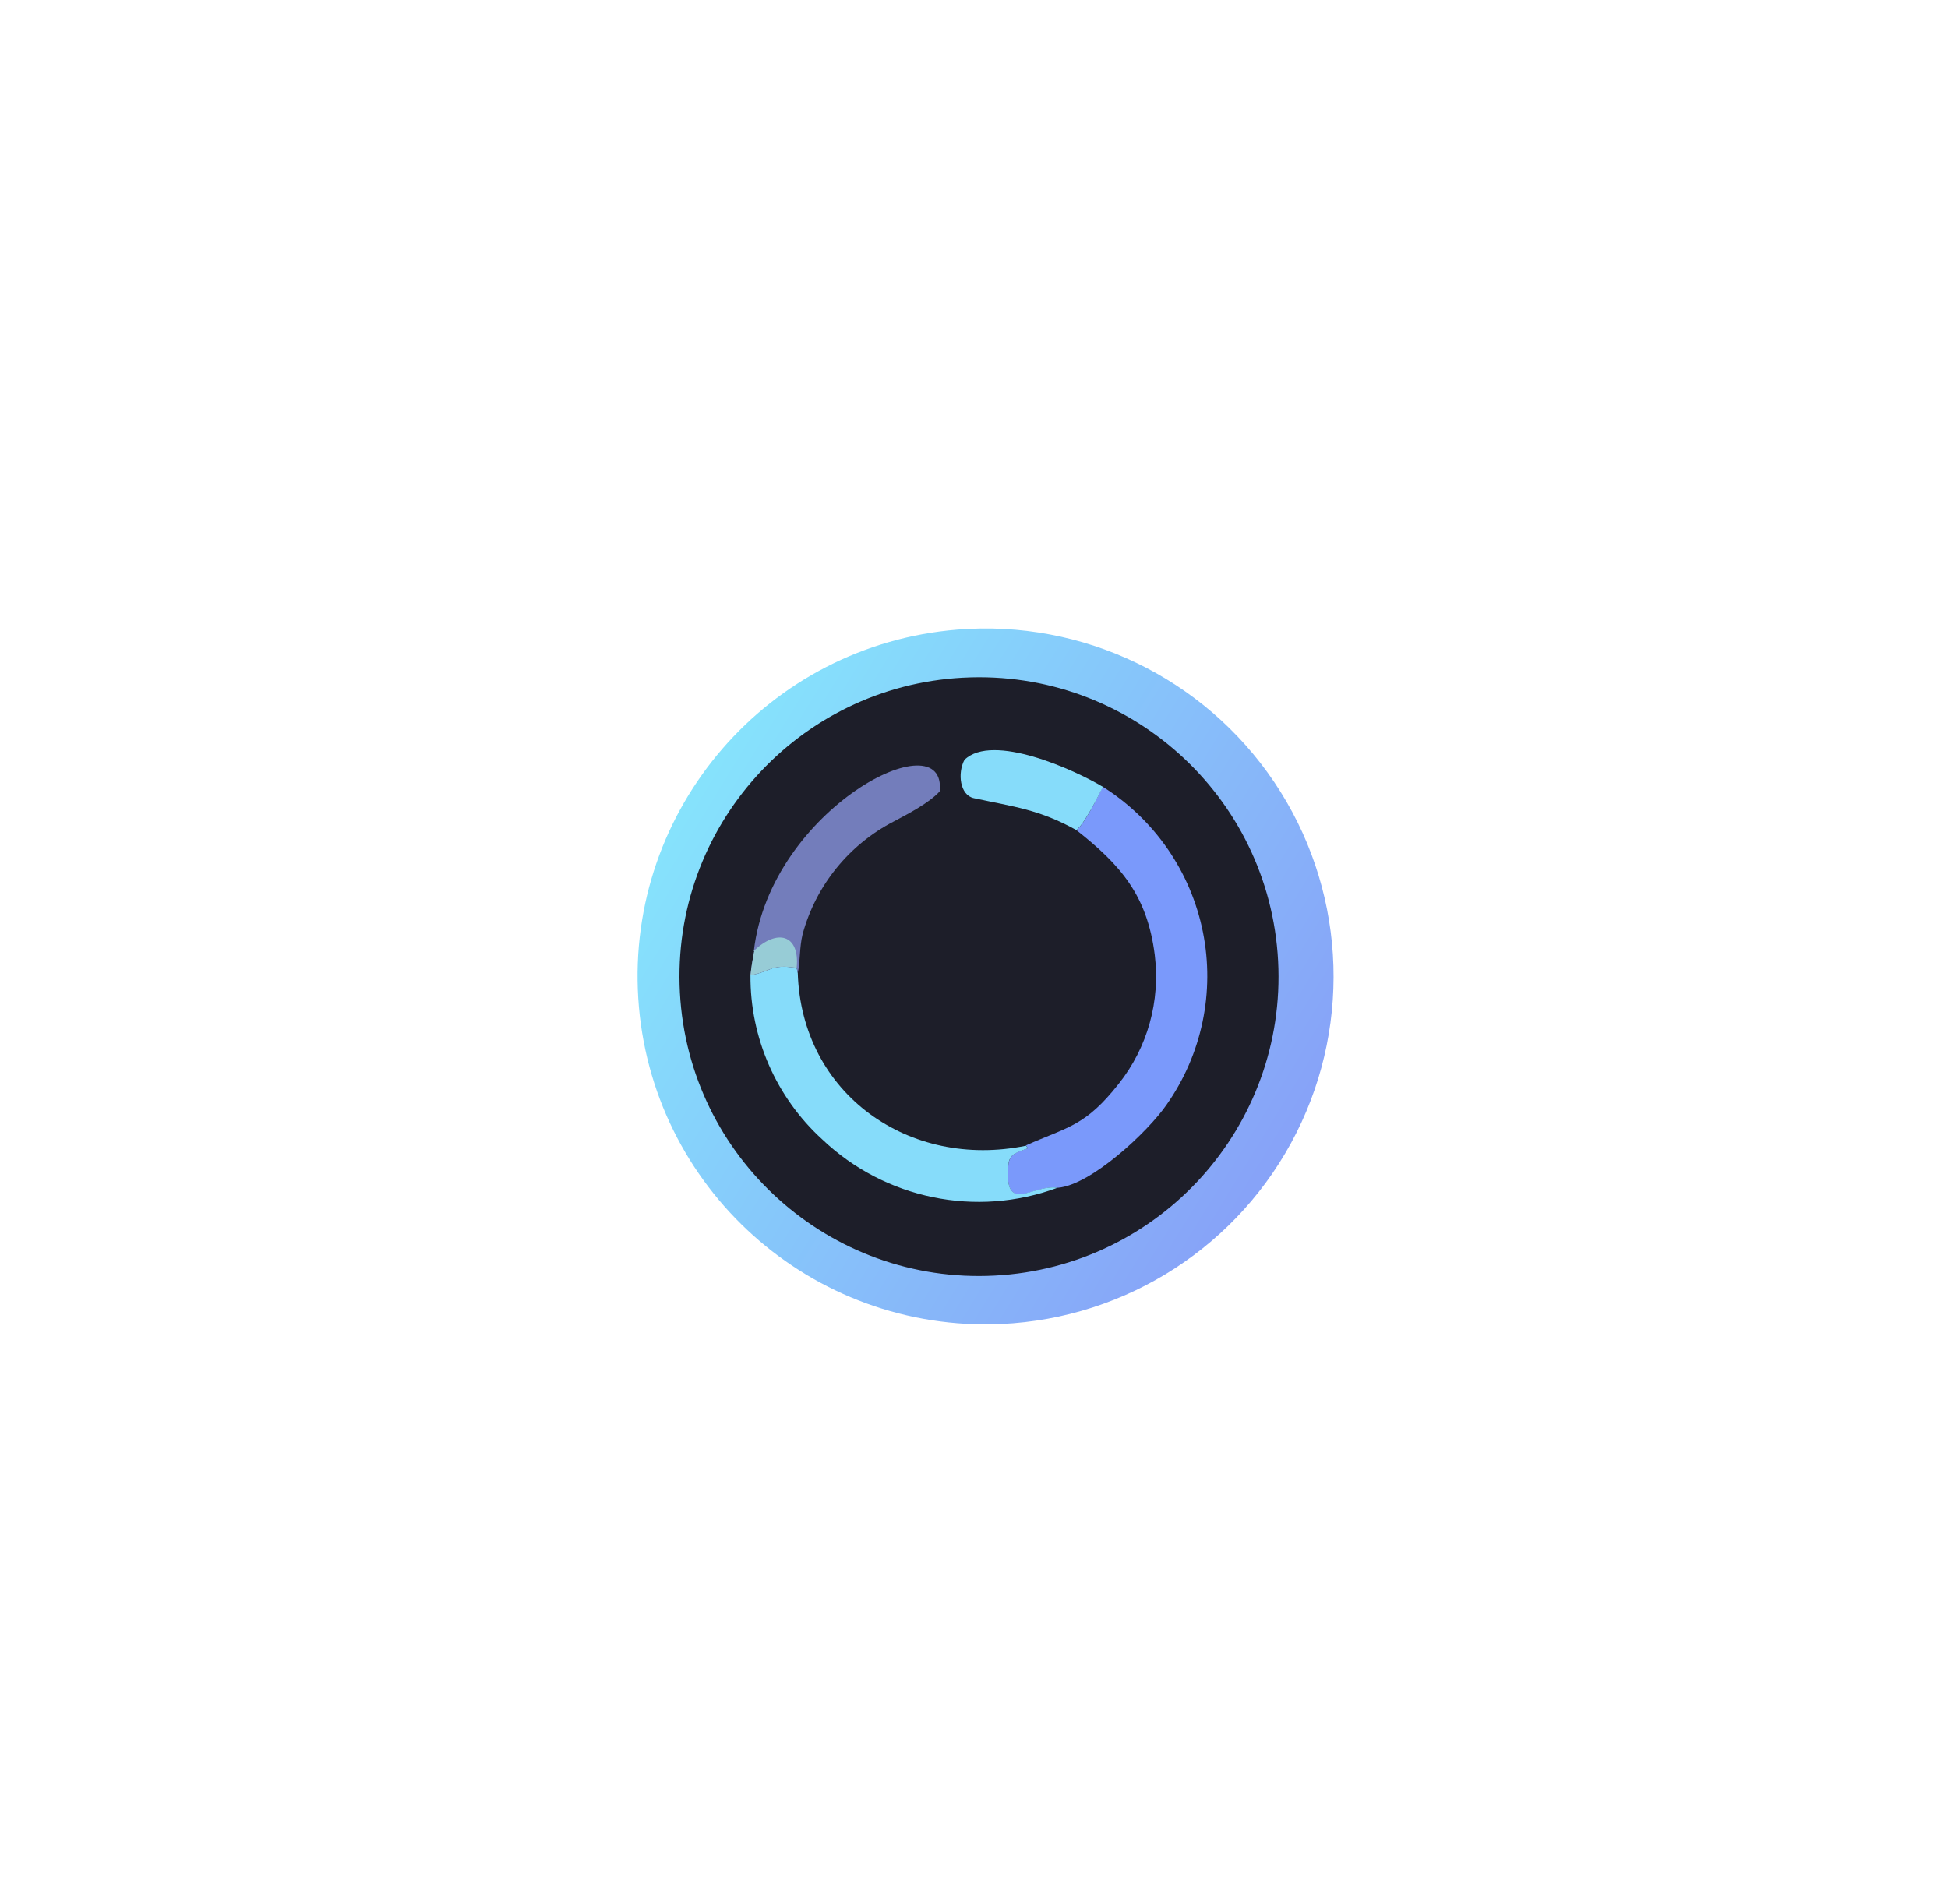
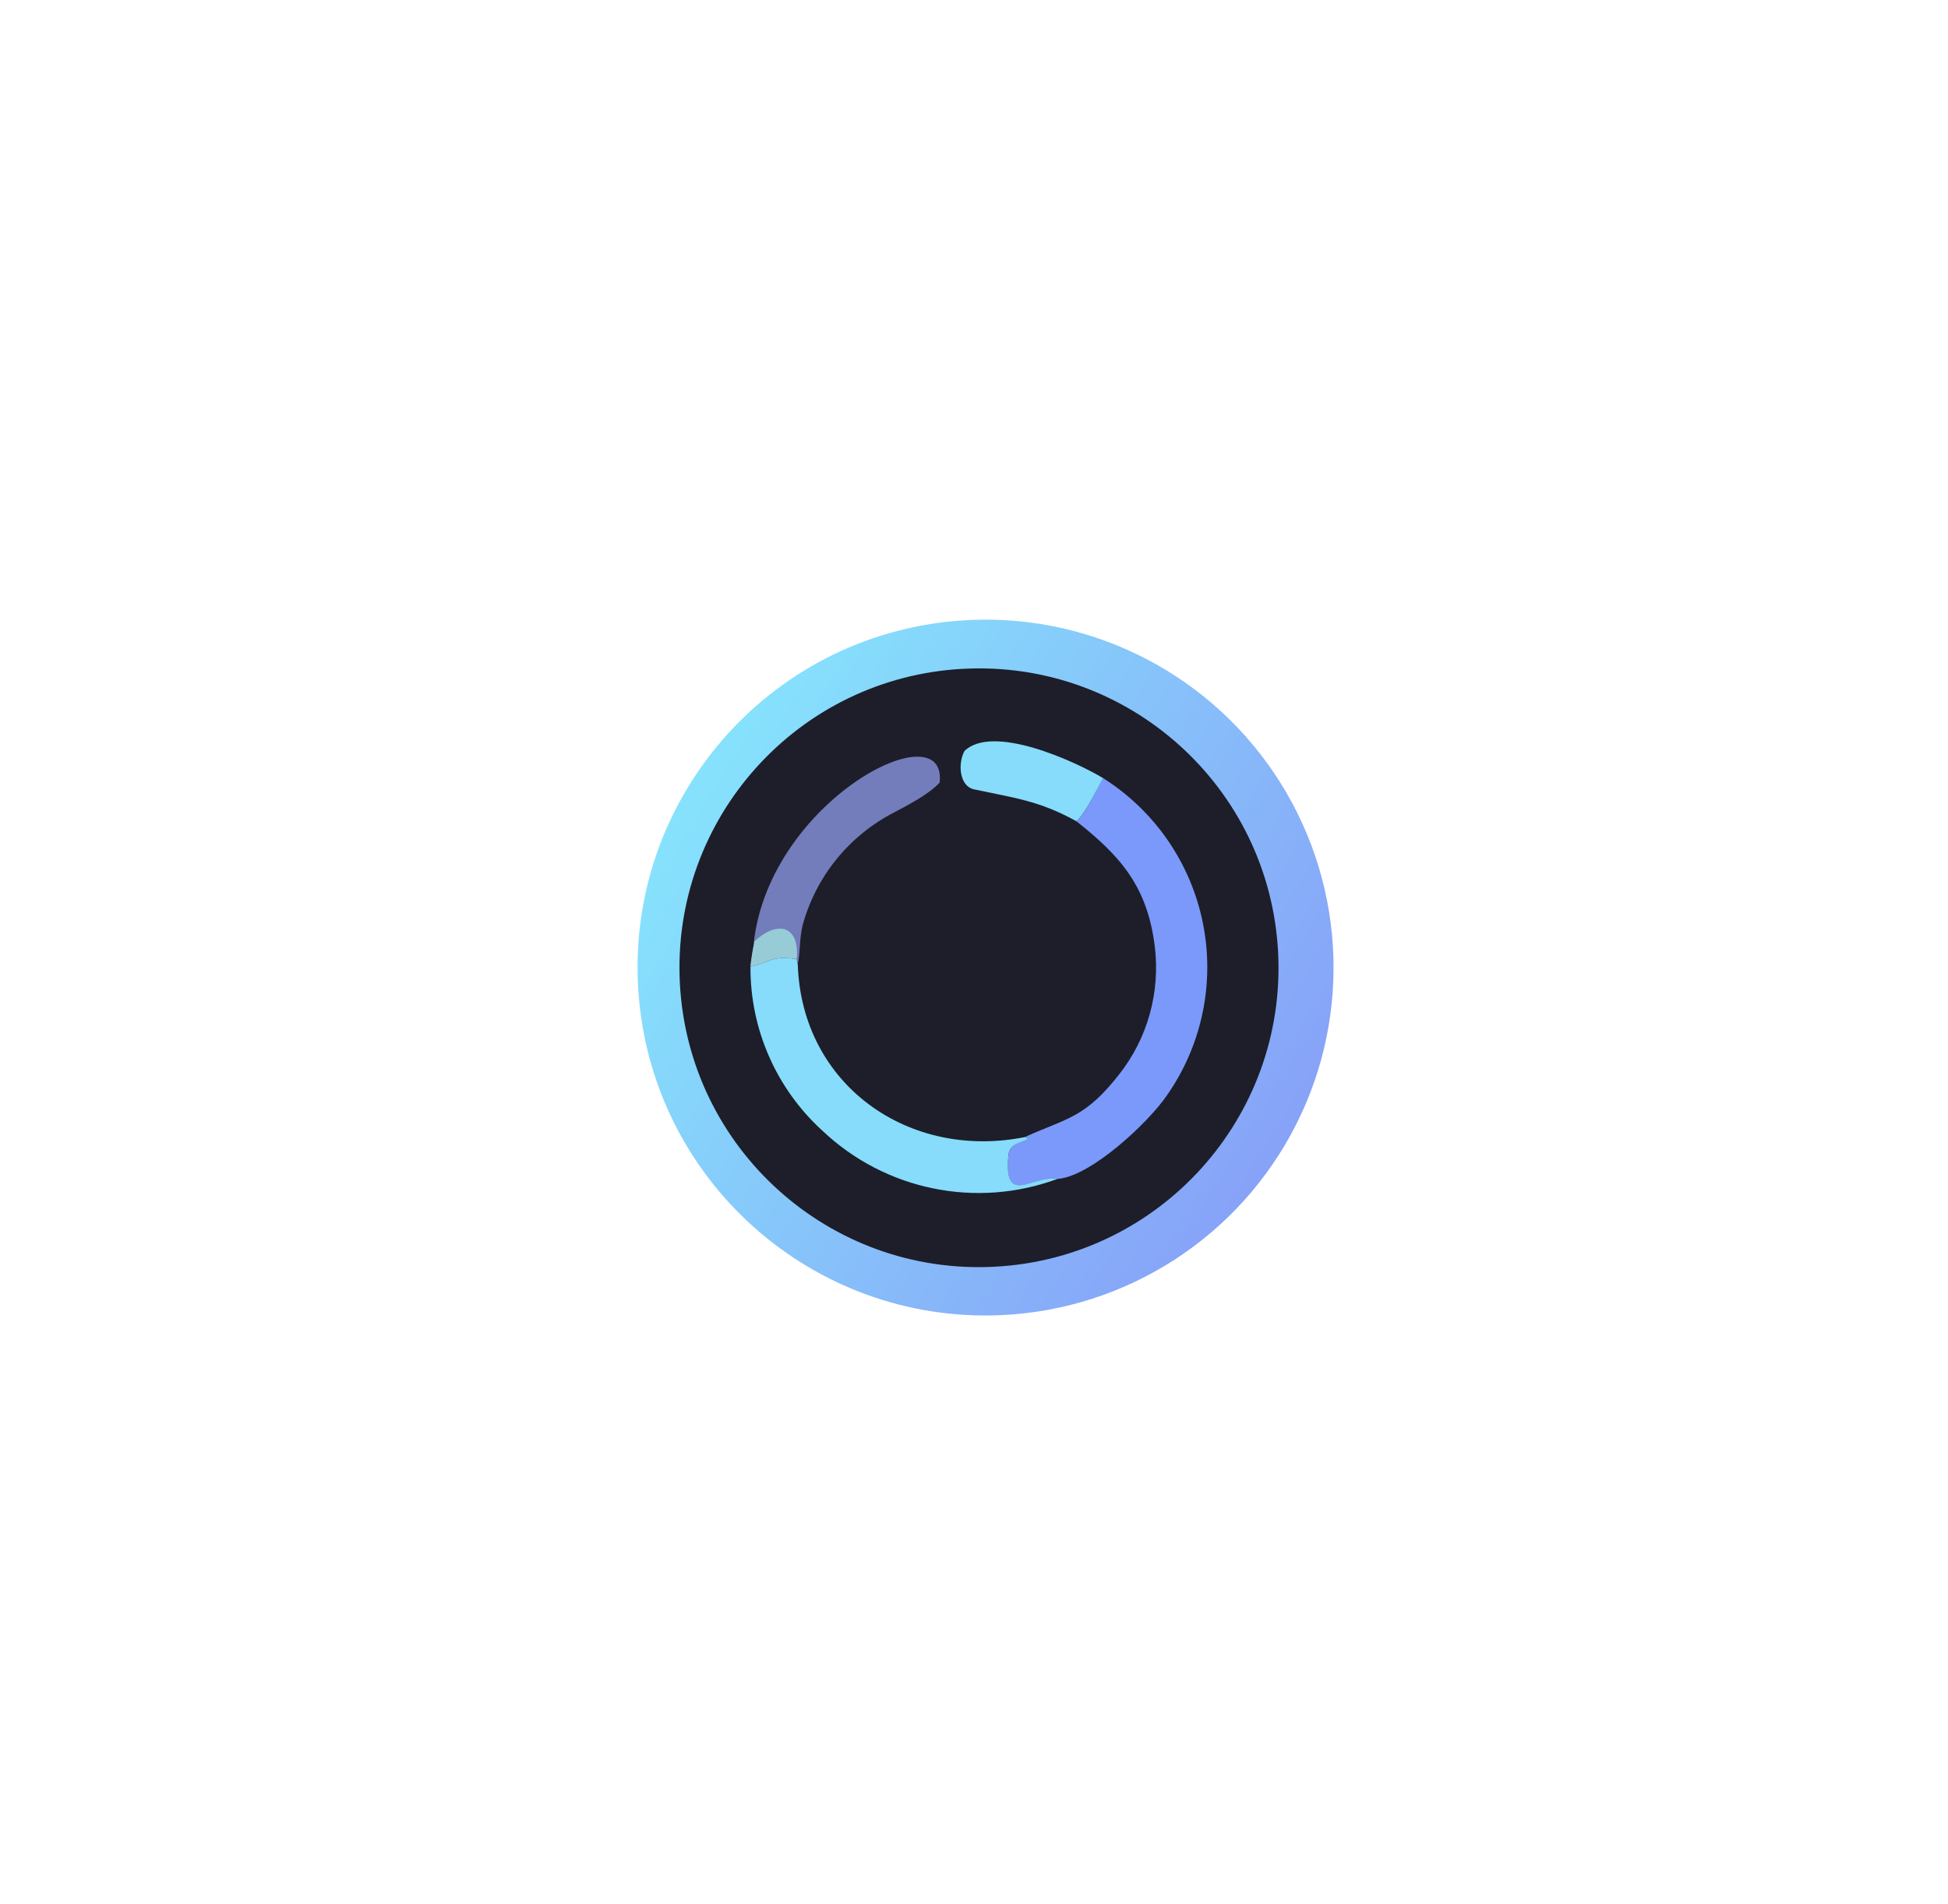
<svg xmlns="http://www.w3.org/2000/svg" width="44" height="43" viewBox="0 0 44 43">
-   <svg x="4.97" y="6.59" width="32.56" height="31.82" viewBox="384 341.333 384 341.333" preserveAspectRatio="xMidYMid meet" style="overflow:hidden">
+   <svg x="4.97" y="6.39" width="32.56" height="31.82" viewBox="384 341.333 384 341.333" preserveAspectRatio="xMidYMid meet" style="overflow:hidden">
    <g transform="translate(0 0)" data-sgt-offset="1">
      <defs>
        <linearGradient id="a" x1="1399.2" x2="1243.7" y1="228.9" y2="150.1" gradientUnits="userSpaceOnUse">
          <stop offset="0" stop-color="#678DFD" />
          <stop offset="1" stop-color="#8CDAFB" />
        </linearGradient>
      </defs>
      <path fill="url(#a)" d="M1296 106.3c2.2-7.9 5.2-14 12.6-18.2a25 25 0 0 1 18.8-2.3 25.6 25.6 0 0 1 15.5 12.5c1 1.7 1.7 3.5 2.5 5.3 6-4 11.3-5.7 18.7-4 6.2 1.2 11.6 5 15 10.2 5.6 9 2 16.9 3.6 20.2l4.7-.9c11.8-2.3 25.2 6.7 26.6 19.3 1.9 17.6-13 36.2-16 52.5-4.8 26.5-.3 44.6-18.4 68.2a66.7 66.7 0 0 1-43.9 25.3c-20 2.6-39-1.8-55-14.4a84.6 84.6 0 0 1-14.8-15.2c-7.5-9.8-13.1-22.4-20.3-33-5.1-7.4-14.9-16.6-18.7-23.6-15.2-28.4 16.3-47.9 41.2-28.8-2.2-9-5.8-22.3-7-31.2-1.6-6-3.3-12-3.8-18.1-1.4-14.6 6.7-27.3 22-28.2 6-1.4 11.6 1.4 16.7 4.4Z" data-index="1" />
      <path fill="#1D1E29" d="M1279.8 113.6c5 .9 6.5 1.2 9.8 5.5 7.4 9.5 10.4 52.4 18.3 58 .7-.1 1 0 1.4-.7 5.9-10.6-5-56.7-.3-70.3 1.4-4.2 5.6-7.3 9.8-8.6a9 9 0 0 1 6.9.5c3.7 2 5.8 6.5 6.8 10.4 3.3 13-3 64 2 69.2 13.7-2.7 4.7-77.7 30.6-64.5 13.8 7-11.6 67.2-2.6 74.2 10.2-4 14.9-52.2 33-45 10.2 3.8 4.2 18.3 1.3 25-4.3 10-8.3 20.1-11.1 30.6-4.6 20.8-1.7 37.7-12.5 57.3a53.1 53.1 0 0 1-31.9 25 59.3 59.3 0 0 1-45.6-5.8 61.7 61.7 0 0 1-17.3-14.6c-8-9.8-13.1-22-20.1-32.5-4.5-6.7-10.2-13.1-15.2-19.3-2.5-3.2-6.2-7.5-7.2-11.4-2.9-11 14.5-15.7 21.5-10 4.8 3.8 8.9 8.7 13.1 13 3 3 6.6 6.8 11 6.4 1.8-.1 2.9-1.2 3.8-2.4 1-5.4-1.4-16.4-3.2-21.8-4.5-14-6.3-32-11-45.5-1-11.9-6-16 8.7-22.7Z" data-index="2" style="opacity:1" />
      <path fill="#99F5FB" d="M1261 148.2c-1.5-6-3.2-12-3.8-18.1-1.3-14.6 6.8-27.3 22-28.2-5.9 5.7-12.6-2-8.8 15.3l.8.4.7-.7c2.3-2.2 3-3 6-3.8l1.9.5c-14.7 6.8-9.7 10.8-8.7 22.7l-1.3-.5c.1-2.6-1-5-3-6.5l-.3.4 1 .7-1.2-.3a14.8 14.8 0 0 1-6 8c-.3 4.2 2.8 7.2.7 10.1Z" data-index="3" />
      <defs>
        <linearGradient id="b" x1="663.9" x2="507.5" y1="554.3" y2="458.7" gradientUnits="userSpaceOnUse">
          <stop offset="0" stop-color="#87A3F8" />
          <stop offset="1" stop-color="#86E3FC" />
        </linearGradient>
      </defs>
      <path fill="url(#b)" d="M580.4 414.4a92.7 92.7 0 1 1 11.7 185 92.7 92.7 0 0 1-11.7-185Z" data-index="4" style="opacity:1" />
      <path fill="#1D1E29" d="M582 427.2a79.7 79.7 0 1 1 8.4 159.3 79.7 79.7 0 0 1-8.5-159.3Z" data-index="5" style="opacity:1" />
      <path fill="#7A99FB" d="M619.2 456.3a59.6 59.6 0 0 1 17 84.6c-5 7.3-20.2 21.5-29 22.2-6.7-1-14.4 7.5-13.2-6 .2-3.2 2.7-3.6 5.2-4.5l-.5-.8c11.3-5 15.8-5.1 24.7-16.4 7.7-9.7 11.1-22 9.6-34.3-2-15.9-9.1-24-20.9-33.3 2.1-1.4 5.8-9 7-11.5Z" data-index="6" style="opacity:1" />
      <path fill="#86DCFA" d="M525.3 506.5c6-1.2 5.2-3 12.3-2l.3 1.4c1 32.2 29.7 52.4 60.8 46l.5.7c-2.5 1-5 1.3-5.2 4.4-1.2 13.6 6.5 5 13.1 6.1a60.5 60.5 0 0 1-62.7-12.9 58.6 58.6 0 0 1-19.1-43.7Z" data-index="7" style="opacity:1" />
      <path fill="#737DBB" d="M526.2 500c4.4-38 51.6-61.9 49.5-42.5-2.7 3-8.4 6-12.2 8a48 48 0 0 0-24.3 30c-.9 3.7-.6 7.2-1.3 10.4l-.3-1.4c-7.1-1-6.3.8-12.3 2 .2-2 .6-4.4 1-6.4Z" data-index="8" />
      <path fill="#97CCD6" d="M526.2 500c6.2-6 12.3-4.4 11.4 4.5-7.1-1-6.3.8-12.3 2 .2-2 .6-4.4 1-6.4Z" data-index="9" />
      <path fill="#86DCFA" d="M612.1 467.8c-9.9-5.5-16.6-6.2-27.3-8.5-3.7-.8-4.4-6.6-2.5-10.2 7.5-7.3 29.4 2.7 36.9 7.2-1.3 2.5-5 10-7.1 11.5Z" data-index="10" style="opacity:1" />
      <path fill="#1D1E29" d="M905.8 178c-.1-13.8-.6-27.7-.9-41.6 0-7-.7-17.6.2-24.4.6-4.3 2-8.4 4-12.3 8.1-14.6 25.5-18.6 40-10.6 20.7 11.4 8 38.8 12.9 54.5 4-.4 7-.7 11 .7 5.1 1.8 7.8 4.5 11.6 8.2 10.9-2 18.4 0 25.9 8.2 27-1.9 33.4 13 33 37.8-.3 12.8.8 25.6-1.2 38.3-1 6.5-2.8 12.8-5.5 18.7-17.5 39.9-66.6 52.4-104.4 35-29.4-13.8-36.3-33.5-51.6-60.3-10.6-18.7-29.1-40.6 2.5-55.6 6.4-3 16.3.2 22.5 3.5Z" data-index="11" style="opacity:1" />
      <path fill="#7AB9FB" d="M905.8 178c-.1-13.8-.6-27.7-.9-41.6 0-7-.7-17.6.2-24.4.6-4.3 2-8.4 4-12.3 8.1-14.6 25.5-18.6 40-10.6 20.7 11.4 8 38.8 12.9 54.5-8.8 2.4-9.2 2.3-13.2 11-.3-11.8 2.3-46.4-4.2-52.7a15 15 0 0 0-11.3-4.2c-4.5.3-8.7 2.4-11.6 5.9-1.7 2-3.4 5.4-3.5 8-1.8 32.7 2.4 66.7.5 99.4-6.7-6-19.8-26.3-28.4-24.7-23.5 4.5-4.6 25.5 1.3 36.4 6.2 10.7 12 24 19.4 33.9 4.4 5.9 9.7 11.1 15.7 15.4a68.8 68.8 0 0 0 51.5 12.6c27.7-4.6 44.3-21.3 51-48 3.9-5.7 1.6-43.2 2.5-54.3-6.3-13-10.4-12.8-22.6-9-1.7.5-4.7-3.7-6.2-4.4-4.8-4.2-5.7-5-12.1-5.6-3.6 1.5-5.3 2-7.3 5.6-1.5.4-5.2.6-7 .7V166c-.2-5.1-1.8-7-5.2-10l.1-.5c-1-1-1-.9-1.6-2.2 2.5-2.1 3.4-.3 7-2.2v-.9c-4-1.5-4.2-1.4-6-4.6l2.1-1.3c5.2 1.8 7.9 4.5 11.7 8.2 10.9-2 18.4 0 25.9 8.2 27-1.9 33.4 13 33 37.8-.3 12.8.8 25.6-1.2 38.3-1 6.5-2.8 12.8-5.5 18.7-17.5 39.9-66.6 52.4-104.4 35-29.4-13.8-36.3-33.5-51.6-60.3-10.6-18.7-29.1-40.6 2.5-55.6 6.4-3 16.3.2 22.5 3.5Z" data-index="12" style="opacity:1" />
      <path fill="#7DABFB" d="M971.4 155.5c3.1.8 3.2-.8 6.8.7 2.3 2.4 2.7 2.6 2.1 6 4.8-1 6.7-2.3 10.5 1.1-3.6 1.5-5.3 2-7.3 5.6-1.5.4-5.2.6-7 .7V166c-.2-5.1-1.8-7-5.2-10l.1-.5Z" data-index="13" style="opacity:1" />
      <path fill="#7A99FB" d="M962 143.6c4-.4 7-.7 11 .7l-2.2 1.3c1.8 3.2 2 3.1 6 4.6v.9c-3.6 1.9-4.5 0-7 2.2.6 1.3.6 1.2 1.6 2.2l-.1.4c-7.1-1.4-12.8-1.7-15.8 6.4l-3.5.3-1-.8-.2-5c-.4 3-.3 5.6-2 8.2v-10.4c4-8.7 4.4-8.6 13.2-11Z" data-index="14" style="opacity:1;visibility:visible" />
      <path fill="#737DBB" d="M1002.9 169c1.5.6 4.5 4.8 6.2 4.3 12.2-3.8 16.3-4 22.6 9-.9 11.1 1.4 48.6-2.6 54.2 1.5-10.5 5.7-60.8-8.2-63.8-17.6-4-4.2 18-13.2 22.2l-1.2-.7c-3.6-5.3-2-17.1-3.5-24.6l-.1-.7Z" data-index="16" style="opacity:1" />
      <path fill="#737DBB" d="M976.6 169.6c1.7-.1 5.4-.3 7-.7.2 5.4 2 14-3 17.4l-1.6-.5c-3.7-5-2.6-9.7-2.4-16.2Z" data-index="17" />
      <path fill="#737DBB" d="m950.8 156.8.3 5 1 .8 3.4-.3c.3 6.4 1.2 11.8-2 17.3l-1.4 1c-4.8-2.4-3.5-11-3.3-15.6 1.7-2.6 1.6-5.1 2-8.2Z" data-index="18" style="opacity:1;visibility:visible" />
      <path fill="#1D1E29" d="M200.5 429.9c9-4.5 16.7-5.7 25.7-.4a19 19 0 0 1 5.2 3.8c14.3-3 19.7-1.3 29.8 9.1 34.9-5.3 32.8 37.4 32.4 59.6-.3 17.8-2.8 31-9.3 47.7-3 8.5-2.9 18.3-9.6 25.7-5.6 7.8-18.7 12-28 12.7-18 1.3-45.4 3.3-60.3-8.3-9-7-8.1-14.9-12.8-22-4.2-6.4-16.5-18.3-19.4-25.2a49.6 49.6 0 0 1-9.3-48.3c4-10.6 10.8-16.2 19.8-22.3-.4-7-1.3-15 1.3-21.4 6.3-16 20.8-15.7 34.5-10.7Z" data-index="19" />
      <path fill="#7AB9FB" d="M200.5 456.3c2.5-11.7-5-14-4-23.7 2.4-3.4 3.4-.4 4.6-1.2a22 22 0 0 1 23-1.7l.8.4 1.3-.6a19 19 0 0 1 5.2 3.8c14.3-3 19.7-1.3 29.8 9.1 34.9-5.3 32.8 37.4 32.4 59.6-.3 17.8-2.8 31-9.3 47.7-3 8.5-2.9 18.3-9.6 25.7-5.6 7.8-18.7 12-28 12.7-18 1.3-45.4 3.3-60.3-8.3-9-7-8.1-14.9-12.8-22-4.2-6.4-16.5-18.3-19.4-25.2.1-2.6-1.8-4.6-2.8-6.5-4.5-9.3-10.8-18.7-6.7-29.1.3-.8 1.8-11.5 2-12.8v-.5c1.6-2 .8-1.5 3.2-2.2l.5 1.7 2.2.3c1.6 3.3-2.3 18.6 1.1 27.3 2.3 5.7 3 7.2 6.5 13.1l1.4-.4c7.9 9.7 16.3 19.5 23.8 29.5 3.3 4.5 3.7 13.8 8.8 17.4 12.2 8.9 37.5 6.7 52 5.5 7-.5 15.8-3.4 19.8-9 4.1-6 3.2-12.3 5-19.3 1.3-4.7 5.7-12.2 6.8-16.6 4.7-20.9 3.9-42.2 2.3-63.5-.6-7.4-7.7-15.5-15.7-14.2-7 1.3.4 14.4-3.4 20.5l-2.1.3c-6.7-3.4-2.5-18.2-6.7-24.5-3-4.6-10.3-9.9-15.7-6.5-5.8 7 .7 19.2-4.4 23.2l-2-.7c-5.4-6.2 1.6-26-11.4-28.6-26.4-5.3-2.8 22.5-15.3 26-2.8-1.6-3-3.7-3-6.7Z" data-index="20" />
      <path fill="#86DCFA" d="M200.5 429.9c9-4.5 16.7-5.7 25.7-.4l-1.3.6-.8-.4a22 22 0 0 0-23 1.7c-1.2.8-2.2-2.2-4.5 1.2-1 9.7 6.4 12 3.9 23.7-1.1-10.2-2-21.3-16-18.9-21.8 3.7 1.9 57-14.1 63.3-4-1.8.4-10.7.4-14.4.1-5-.3-9.9-.6-15-22.4 14.6-19.8 31.4-8.6 52.2l-1.4.4c-3.4-6-4.2-7.4-6.5-13.1-3.4-8.7.5-24-1.1-27.3l-2.2-.3-.5-1.7c-2.4.7-1.6.2-3.2 2.2v.5c-.2 1.3-1.7 12-2 12.8-4.1 10.4 2.2 19.8 6.7 29 1 2 3 4 2.8 6.6a49.6 49.6 0 0 1-9.3-48.3c4-10.6 10.8-16.2 19.8-22.3-.4-7-1.3-15 1.3-21.4 6.3-16 20.8-15.7 34.5-10.7Z" data-index="21" />
      <path fill="#7DABFB" d="M164.4 156.4v-.6c.3-15.5-1.3-31.8.6-47 1.3-6 5.3-12.6 11-14.8 15-5.9 26.3 5.6 36.3 15.1 4.6 3.3 13.1 11 17.7 15l31.5 27.8c14.6 12.8 29.8 25.3 43.7 38.8 13.5 13 7.3 33.4-11.4 35.6-8.3 1-17.2.2-25.6.3 5.5 12.1 17.5 33.4 17 44.4-1 18.5-20.9 28.3-36.9 22.1-14.4-5.6-23.5-32.4-29-44.2-9.3 9.3-20.5 24.7-34.6 24.5-16.1-.2-21.5-13.6-20.4-27.8.3-29.7-.6-59.6 0-89.2Z" data-index="22" style="opacity:1" />
      <path fill="#1D1E29" d="M177.1 159.6c1.1-11.2-4.6-52.6 6.7-54.8 6 .7 12.7 8 17.7 12.2 7 6.9 17.5 15.6 25.1 22.2L272 179c4.4 3.9 22 18.3 24.6 22 15.3 22.2-40.3 8.1-46.4 14.9-.3 6.9 21.5 46.2 22 52 .3 4.1-1.3 8.2-4.5 10.8-23.9 20.6-33.6-43.2-44.6-49-2.4-.2-3.8.6-5.6 2-6.9 5.8-25 29.2-32.9 28.8-2 0-4-.9-5.4-2.4-4.6-5-.6-83.2-2.1-98.4Z" data-index="23" style="opacity:1" />
      <path fill="#68F7E2" d="M164.4 156.4v-.6c.3-15.5-1.3-31.8.6-47 1.3-6 5.3-12.6 11-14.8 15-5.9 26.3 5.6 36.3 15.1-4.2-.7-14.5-10.6-18.4-13.9-2 2.6-4.8 5.7-4.8 8.7 2.2 6.4 11.8 5.9 12.4 13.1-5-4.3-11.7-11.5-17.7-12.2-11.3 2.2-5.6 43.6-6.7 54.8-2.3-2.6-.2-36.7-1.2-43.3a27 27 0 0 1-9 2.3l-1 .2c.2 15 .3 30.1 0 45.2h-.4l-1.1-7.6Z" data-index="24" style="opacity:1" />
      <path fill="#7DABFB" d="M1410.2 736.8c6.8-.5 13.3 2.4 16.1 8.8 2.8 6.5-.9 16.7-3 23.1-5.7 18.4-11.5 36.8-17.5 55.2-3 9-11.3 13.9-20.5 10.2-5.8-2.4-7.8-8.1-9.8-13.4-14 13.6-30.9 29.8-44 44 21.3 6.7 20.8 27.7 5.8 31.5-18.1 4.6-67 26.1-82.4 25.8-18.9-4.7-14.3-18.7-9.3-32.4 8.5-23.2 15.2-47.4 24.8-70.2 2-4.7 9-7 13.3-8 14 3 15.2 9 18.2 21.5l43-42.8-3.8-1.5c-4.8-2.2-8.8-6-10.4-11-4-12.5 11-18.9 20.4-21.7 19.5-6 39.5-14.1 59.1-19.1Z" data-index="25" style="opacity:1" />
      <path fill="#1D1E29" d="M1411.3 749.4c2 .1 1.1-.1 3 1 1.3 4.2-17.7 57.4-20 66a9.7 9.7 0 0 1-2.8 4.6c-2.9-1.8-7.6-17.1-9.9-22l-.4-.8a492.8 492.8 0 0 0-29 28.2c-12.8 13.8-31.5 30.1-43.4 44 6.5 3.7 21.7 6.7 25 10.6-.5 1.6-1.3 2.8-3 3.2-10.5 2.4-70.6 26.2-76.7 23.7.1-.8.3-2 .6-2.8 8-23.5 16.1-47.1 24.3-70.6.9-2.7 2.3-7.7 4.7-9 6.3 3 6.4 28.4 13.5 28.7 16.4-13.6 50.1-50.4 67.8-66.5l.2-1.9c-3-5.6-17-6-20.8-11.2l.3-1.2c5-4.2 55.6-19.9 66.6-24Z" data-index="26" style="opacity:1" />
      <path fill="#7DABFB" d="M908 827.2c-5.4 14.3-22.3 15.2-27 4.2-9.4-22.4-17.8-48-25.3-71.3-3.7-11.2 7.2-20.9 18-18.2 18.5 4.6 37.4 10.8 55.6 16.8 7.3 1.6 16.9 3.8 21 10.7 5.5 9.2-.2 17.3-8.5 21.4l-2.1 1c13.2 12.1 28.4 26.2 41.1 39 1.2-6.8 1.9-14.7 7.9-18.8 3.7-2.4 8.2-3.3 12.6-2.3 4.1 1 8.2 4 10.1 7.9 12.9 26.8 25 54.4 36 82a15.5 15.5 0 0 1-6.8 17.9c-9.2 5.4-28.6-3-38.7-6L956.5 898c-23.9-7.3-25.5-23.5-2.7-33.2l-28-26.6c-4-3.8-11.5-11.2-15.6-14.2-1.6.8-1.3 1-2.2 3.2Z" data-index="27" />
      <path fill="#1D1E29" d="M914.3 810.6c-2-2.1-7-7.4-9.5-8.1-6.5 2.8-6.2 17.7-11.2 22.5-2-1.2-24.9-63.5-25.4-69.4l1-.8c7.8-.7 45.7 13.6 57.8 16.1l.7.2c3 1 9 2.7 10.3 5.1-2.1 6.2-17.4 7.3-19.2 12 4.2 6 63.6 61.6 70 65.4 2.5-7.3 5.2-26.3 8.8-30.4 4.6.7 24.1 51.1 28.4 59.3 1.8 3.7 8 18.6 8.3 22l-1.1 1.2c-7.7-.2-78.3-21.1-80.6-24 1.6-3.3 18.5-9.2 23.5-12.2-12-12.8-27-25.9-39.8-38.2-4.4-4.3-18.3-18-22-20.7Z" data-index="28" />
      <path fill="#86DCFA" d="M908 827.2c-5.4 14.3-22.3 15.2-27 4.2-9.4-22.4-17.8-48-25.3-71.3-3.7-11.2 7.2-20.9 18-18.2 18.5 4.6 37.4 10.8 55.6 16.8-3.5 1-15.6-3.5-19.6-4.9-1.4 2.9-3.5 6.2-3 9 2.7 3.3 17.9 4.7 22.2 8l-1.2.3-.7-.2c-12.1-2.5-50-16.8-57.8-16.1l-1 .8c.5 5.9 23.4 68.2 25.4 69.4 5-4.8 4.7-19.7 11.2-22.5 2.5.7 7.5 6 9.5 8.1-4.7-1.2-7.1-4.6-10.4-8.2-1.8 5.4-6 21.4-10.4 24-5-2.5-6-16.2-10.1-21.4-3.5-.9-6.7 1.6-10 3 1.5 4.1 3.2 8.9 4.5 13 5.9 19.4 18.3 22.5 29.3 5.8l-.3-.3.7.2.4.5Z" data-index="29" />
      <path fill="#7A99FB" d="M1302.2 486c0-11.2.2-23.3-.1-34.6-.4-17.5-2-38.8 21.6-39.6 9-.3 19 7 19.7 16 1.7 19 .8 39.2.7 58.3h33c15.8-.4 38.3-1.6 39.1 20.2.4 9.8-6.5 18.7-16.8 20.6-17.8 1.6-37 .7-55 .7-.2 10.3 0 20.6 0 30.8-.1 10.9 2.2 27.3-6.7 35.4-12 11-33 4.6-35-12.6-1.4-17.5-.3-36-.5-53.6-10.6 0-24.7.3-35-.3-13.2.5-37.9 1-37.1-20 1-25.7 29.8-21.4 48.3-21.2 7.9-.1 15.8-.2 23.8 0Z" data-index="30" style="opacity:1" />
      <path fill="#1D1E29" d="M1270.8 497.4c6.2 0 38.7 1.5 41.5-1.3 6.2-6.4-2.6-55.2 3-67.7a8.4 8.4 0 0 1 7.2-5.4c2.4-.2 4.8.2 6.6 2 2 1.8 2.9 4.6 3.3 7.2 1.9 11 .3 37.6 0 50 0 4.5-1 10.2 2 13.8 11.5 7.1 66.2-7.2 70 8.7.5 2.3.3 4.8-1 6.8-1.7 2.7-5.1 4-8.2 4.6-8.8 1.6-58-2.4-61 2.1-7.3 10.4 7 65.9-8.7 69.6a9 9 0 0 1-7-1c-2.9-1.9-4-5.5-4.4-8.8-1.8-12.2 3.2-53.2-2.1-60.6-3-2-55-1.6-61.3-.7-16.9-6.2-7.7-21.9 7.1-19.4 2.5.4 10 0 13 .1Z" data-index="31" style="opacity:1" />
      <path fill="#7AB9FB" d="M1267.1 527.3c-13.1.5-37.8 1-37-20 1-25.7 29.8-21.4 48.3-21.2l-.9.3c-8.8 3-25.1-.6-29.9 2.9-.4 2.3-1.1 4.5-.6 6.7 4.5 2 23.5-1.6 28 .1-1.7 1.4-2.2.3-4.2 1.3-3 0-10.5.3-13-.1-14.8-2.5-24 13.2-7 19.4 4.6.8 14.9-.2 17.7.7-7 .7-18.8 1.3-25-2.7-2.8-1.7-3-6.6-3.1-9.6-2.1 3.8-6.7 9.1-6 12 12 15 20 6 32.7 10.2Z" data-index="32" />
      <defs>
        <linearGradient id="c" x1="177.1" x2="280.8" y1="814.6" y2="834.4" gradientUnits="userSpaceOnUse">
          <stop offset="0" stop-color="#8CE4F9" />
          <stop offset="1" stop-color="#7F8AFC" />
        </linearGradient>
      </defs>
      <path fill="url(#c)" d="M225 714.3c18.1-1.3 19.9 11.6 29.2 24 12.8 17 39.8 53.8-5.3 47.6-.2 26.6-.1 53.2 0 79.8 22.7-4.2 32.7 6.6 18.6 26.8-8.2 11.7-21 37-32.9 42.8-19.8 2.4-21.6-13.7-31.7-25.8-13.3-15.9-36-50.6 6.4-44.3l.1-79.3c-27.6 4.3-30.6-11.5-16.3-31.3 8.6-11.9 16.2-25.3 25.6-36.6a16 16 0 0 1 6.2-3.7Z" data-index="33" />
      <path fill="#1D1E29" d="M228.4 725.7c1.4.5 3.2 1.9 3.9 3 4 7.2 28.7 39.1 28 44.6-5.5 3.6-18.1-5-23.5 1.2-1 6.4-.7 38.4-.5 46.6.5 14.6-1 43 .6 56 4.3 6.2 17.2-3.4 23.5.7l.1 1.5a537.4 537.4 0 0 1-30.3 45c-5.2-1.8-24.8-34.7-30.1-41-1.4-1.5-2.2-3.4-1.7-5.5 5.2-3.6 17.4 4.3 22.5.3 1.2-6.2 1.6-99.7 0-104-1.8-5.1-17.4 2.8-22.3 0-.9-.6-.7-1-1-2 1.8-4.5 26.6-40.7 30.8-46.4Z" data-index="34" />
      <path fill="#7DABFB" d="M622.7 814.8c-3.9-21 10-28.1 26.3-16.6 11.5 8.2 36.9 20.3 44.5 31.5 6.7 9.9-8 20.4-16.4 24.4-11.6 5.5-26 18.9-38.3 22.9-1.9.2-3.8.3-5.7 0-11.8-1.2-11.5-12.5-10.4-21.3l-72.8-.2c3.4 24.2-12.6 27-29.4 14.3-11.5-8.6-62.1-29.6-35.4-47 10.1-6.6 37.2-25.6 48.3-29.8 16.3-1.5 18.7 8.2 16.3 21.6l73 .2Z" data-index="35" style="opacity:1" />
      <path fill="#1D1E29" d="m535.4 805.5 1.6.2c4.6 4.8-5.3 16 1.4 20.7 7.5.7 93.6.8 96.6-.7 4.7-6-3.6-17.2 1.2-20.2 5.4 2.4 40.1 24.3 45.2 28.5v2c-3.7 4-37.4 24.3-44.3 28.5l-1.8-.2c-3.2-3.5 2.8-10.2 1.8-15.1-.8-3.8-4.7-5.5-8.1-5.4-11.5.2-22.9.2-34.4.2l-35.3-.1c-6 0-16-.3-21.5.5-5.3 5.1 3.8 16.4-1 19.7-5-1-36.4-22-43-25.8-1.5-.8-2.3-2-2.5-3.7 3.5-4.6 36.6-24.2 44-29Z" data-index="36" style="opacity:1" />
      <path fill="#7DABFB" d="M585.3 88.5c9.7-.4 44.4-4.5 31.8 15.4-2.6 4-21 2.6-25.3 2.6v156.1c7-.1 20-1.8 25.6 3.2 5.6 5 1.1 14.7-5.7 14.9-12.5.4-25.7.4-38.2.4-6.7 0-21 1.7-24.2-4.7-8.7-16.9 19.3-14 27.5-13.8l-.1-103.8c0-12.3-.9-39.4.3-50.3-1.1-2.7-6-2.6-8.7-1.9-8 2.1-28-3.8-19-14.3 5.3-6.1 26.8-4 36-3.8Z" data-index="37" />
      <path fill="#86DCFA" d="M577 108.5c-1.1-2.7-6-2.6-8.7-1.9-8 2.1-28-3.8-19-14.3 5.3-6.1 26.8-4 36-3.8-4 1.8-13 1-17.7.8-1.5 3.2-5.2 10-5.2 13.2 3.6 5.2 11.6.7 15.2 3.4 0 2 .4 1.3-.6 2.6Z" data-index="38" />
      <path fill="#7AB9FB" d="M978.1 455.5c9.4-1.7 18.3-2.7 20.6 9.6 1.8 9.7-5.6 37-12.7 42.8a68 68 0 0 1-12.7 15.7c-2.2 1.3-3.9 2.3-5.2 4.7-3.7 3.5-10 9.7-14.3 12l-3 .6c-11.7-1.8-29-16.2-30.4-28.7l-.6.4c-.3 1.8-.3 1.7-1.2 3.2-7.4 1-19.9 8.6-24.7 3.8-2.7-8.9 18-25.7 25.7-28.7 1.8-.7 12.8-.8 13.4-1.7 9.6-13.8 23.7-27 40.3-31.9 1.1-.6 3.5-1.3 4.8-1.8Z" data-index="39" style="opacity:1" />
      <path fill="#1D1E29" d="M979.5 462.5c5.5-1 11.6-2.3 12.3 5.4 1 10.9-5.4 25.2-9.8 34.7l-.5.6a118.4 118.4 0 0 1-31.7 32.3 55.7 55.7 0 0 1-23.5-21.7c12.6-25.5 25.7-41.5 53.2-51.3Z" data-index="40" style="opacity:1" />
      <path fill="#99F5FB" d="M962.1 493a10.6 10.6 0 1 1 15.4-14.8A10.6 10.6 0 0 1 962 493Z" data-index="41" />
      <path fill="#7A99FB" d="M980 482.3A10.6 10.6 0 0 1 962 493l3.4-3.3a5.5 5.5 0 0 0 9.3-5.6c1.5-.2 3.7-1.2 5.1-1.8Z" data-index="42" />
      <path fill="#1D1E29" d="M965.5 489.7a5.5 5.5 0 1 1 8.6-6.8 5.5 5.5 0 0 1-8.6 6.8Z" data-index="43" />
      <path fill="#99F5FB" d="M919.8 512.6c-.3 1.8-.3 1.7-1.2 3.2-7.4 1-19.9 8.6-24.7 3.8-2.7-8.9 18-25.7 25.7-28.7 1.8-.7 12.8-.8 13.4-1.7 9.6-13.8 23.7-27 40.3-31.9l-.4 1.3a87.9 87.9 0 0 0-45.8 43c-.1.3-1.6 1-2 1-2.2 3.3-3.1 5.8-4.7 9.6l-.6.4Z" data-index="44" style="opacity:1" />
      <path fill="#1D1E29" d="M902.6 514.8c4.5-5.4 17.6-19.8 24.7-18 .4 2.3-.8 3.3-2.2 5.8-2.2 3.3-3.1 5.8-4.7 9.6l-.6.4c-5.5-2.3-11.8.3-17.2 2.2Z" data-index="45" />
      <path fill="#7DABFB" d="M978.1 455.5c9.4-1.7 18.3-2.7 20.6 9.6 1.8 9.7-5.6 37-12.7 42.8-.3-5.4 8.1-14.3 8.9-20.9.9-8.3 4.1-12.6 2.1-21.6l-1.6-.8.9-.2c-5.8 3.6-3.7 31.4-14.3 38.2 4.4-9.5 10.8-23.8 9.8-34.8-.7-7.6-6.8-6.2-12.3-5.3.7-4.4 2.7-4.2-1.4-7Z" data-index="46" />
      <defs>
        <linearGradient id="d" x1="1052.6" x2="951.4" y1="494.3" y2="519.9" gradientUnits="userSpaceOnUse">
          <stop offset="0" stop-color="#7C7DF8" />
          <stop offset="1" stop-color="#87D4FB" />
        </linearGradient>
      </defs>
      <path fill="url(#d)" d="M1010.3 439.7c-2.8 3-17.4 19.8-18.7 2.2-.2-2.4 15.1-17 17.6-19.3 1.6-1.5 5.6-1 7.2-.7 7.9 2.1 19 14.1 23.6 20.6a9.3 9.3 0 0 1 1.4 6.1c-4.8 8.4-13.5-1-17.3-5 5 16 9.8 19 16.8 32.7 11.1 22 9 52.4-2.5 74.2a89.8 89.8 0 0 1-68.3 47.6c-6.1.9-16.5 3-18.3-5.5.7-5 4.1-6.2 8.8-6 24.5-3.2 43.1-11 58.9-31.2a72.7 72.7 0 0 0 15-55c-2.5-18.7-9.8-24.8-17.8-40.4a76 76 0 0 1-6.4-20.3Z" data-index="47" style="opacity:1" />
      <path fill="#86DCFA" d="M970.1 598.1c-6.1.9-16.5 3-18.3-5.5.7-5 4.1-6.2 8.8-6 3.7.3 6.7 0 9.2 2 .8 3.2.5 6.3.3 9.5Z" data-index="48" />
      <defs>
        <linearGradient id="e" x1="888.3" x2="928.7" y1="443.6" y2="470.5" gradientUnits="userSpaceOnUse">
          <stop offset="0" stop-color="#97EDF3" />
          <stop offset="1" stop-color="#83DCFE" />
        </linearGradient>
      </defs>
      <path fill="url(#e)" d="M956.2 412.2c4-.5 8.8 2 8.6 6.3-.3 8.6-13.7 7-19.6 8a79.4 79.4 0 0 0-65.3 62.7c-1.3 7.4 0 16.4-5.5 21.4-6.1.4-9.3-2.8-9-9 2.5-53.1 40.8-85.3 90.8-89.4Z" data-index="49" />
      <path fill="#1D1E29" d="M968.1 528.3c.5 4.1.5 7.2-1 11.1 1.5 1.3 4.3 3.4 5.3 5-3.7 6.5-14 23.9-22.2 22.6-3.4-3.3-2.5-7.1-1.7-11.5.8-4.8.4-10 2.3-14.6l3-.7c4.4-2.2 10.6-8.4 14.3-11.9Z" data-index="50" />
      <path fill="#7AB9FB" d="M967 539.4c1.6 1.3 4.4 3.4 5.4 5-3.7 6.5-14 23.9-22.2 22.6-3.4-3.3-2.5-7.1-1.7-11.5.9.5 4.3 3 5 3a82 82 0 0 0 13.6-19Z" data-index="51" style="opacity:1" />
      <path fill="#7A99FB" d="m950.8 540.9 3-.7c1.5 6 .4 12-.3 18.3-.7 0-4.1-2.5-5-3 .8-4.8.4-10 2.3-14.6Z" data-index="52" />
      <path fill="#7A99FB" d="M915.3 534.6c-1.4-4 .7-7 4.2-9l1.1.1c3 5.4 4.5 12.4 10.2 14.2 4.2 1.2 7-.4 10 1.6 0 2.5 0 2.7-1.4 4.7-3.6 2.2-5.6.5-8.3 2.1-3.7 2.3-4.6 9.5-9.8 4.5-4.4.2-6.3 2.9-9 .8-2.5-6.5 1.7-6.1-2-11.4.7-2.9 3-5.2 5-7.6Z" data-index="53" style="opacity:1" />
      <path fill="#86DCFA" d="M915.3 534.6c2.4 1.5 3.6 2 4.2 5 .7 3.8-3.5 7.5-5.6 10.1-1 1.2-.4 2.4-1.7 3.9-2.4-6.5 1.8-6.1-1.9-11.4.7-2.9 3-5.2 5-7.6Z" data-index="54" style="opacity:1" />
      <path fill="#7A99FB" d="M968.1 528.3c1.3-2.4 3-3.4 5.2-4.7 2.3 8.8 2.6 12.4-1 20.8-1-1.6-3.7-3.7-5.2-5 1.5-4 1.5-7 1-11Z" data-index="56" />
      <path fill="#7DABFB" d="M931.2 556.3c1.4.6 1 .4 2 1.6.2 6-8.4 10.3-13.5 11.5-1.7-1-1.1-.4-1.8-2.2 1.7-3.3 6-3.9 9-6 1.1-.8 3.3-3.6 4.3-4.9Z" data-index="57" style="opacity:1" />
      <path fill="#99F5FB" d="M906.5 531.7c.6.8.9 1.5 1.4 2.4-.7 2.2-8.5 8.9-11.7 14-4.7-7.2 4.9-12.3 10.3-16.4Z" data-index="58" style="opacity:1" />
      <path fill="#86DCFA" d="M908.4 553.4c1.6.7 1.4.8 2.4 2.2-.5 3.4-5.5 7.7-8.1 10.3-1.3-.4-1.1-.4-2.2-1.2l-.1-1.5c1.4-3.1 5.5-7.1 8-9.8Z" data-index="59" style="opacity:1" />
    </g>
  </svg>
</svg>
